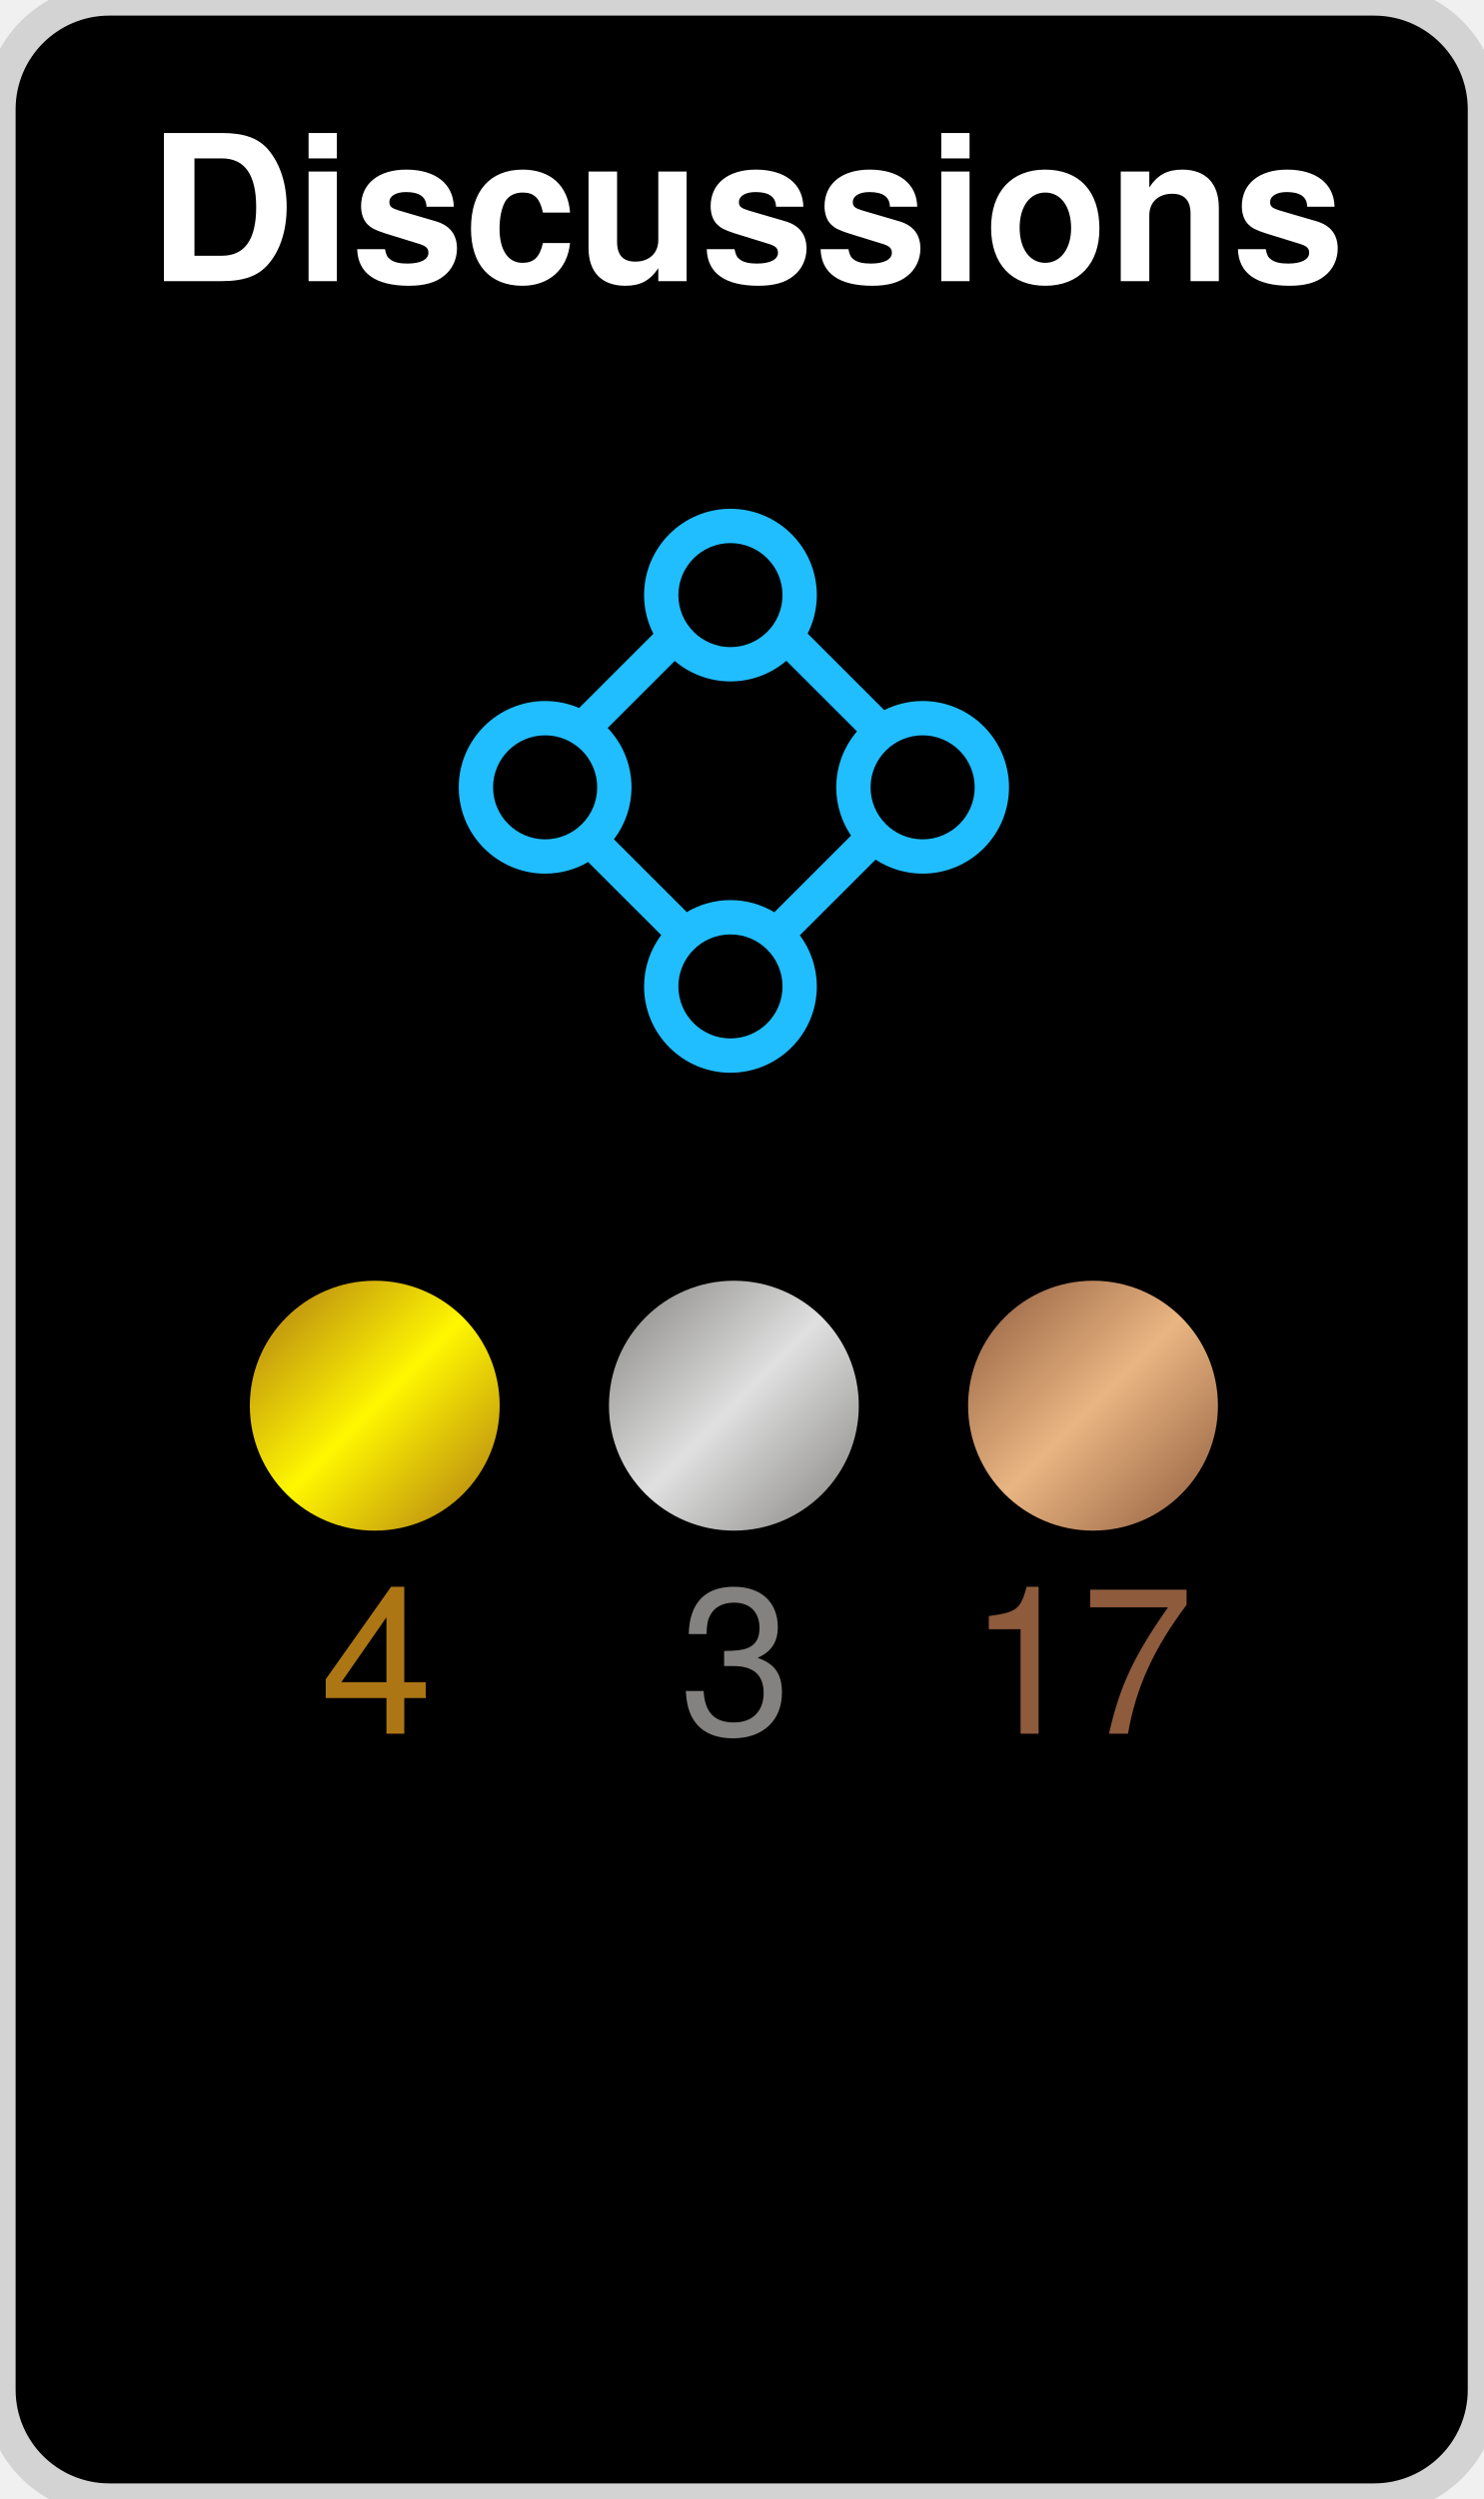
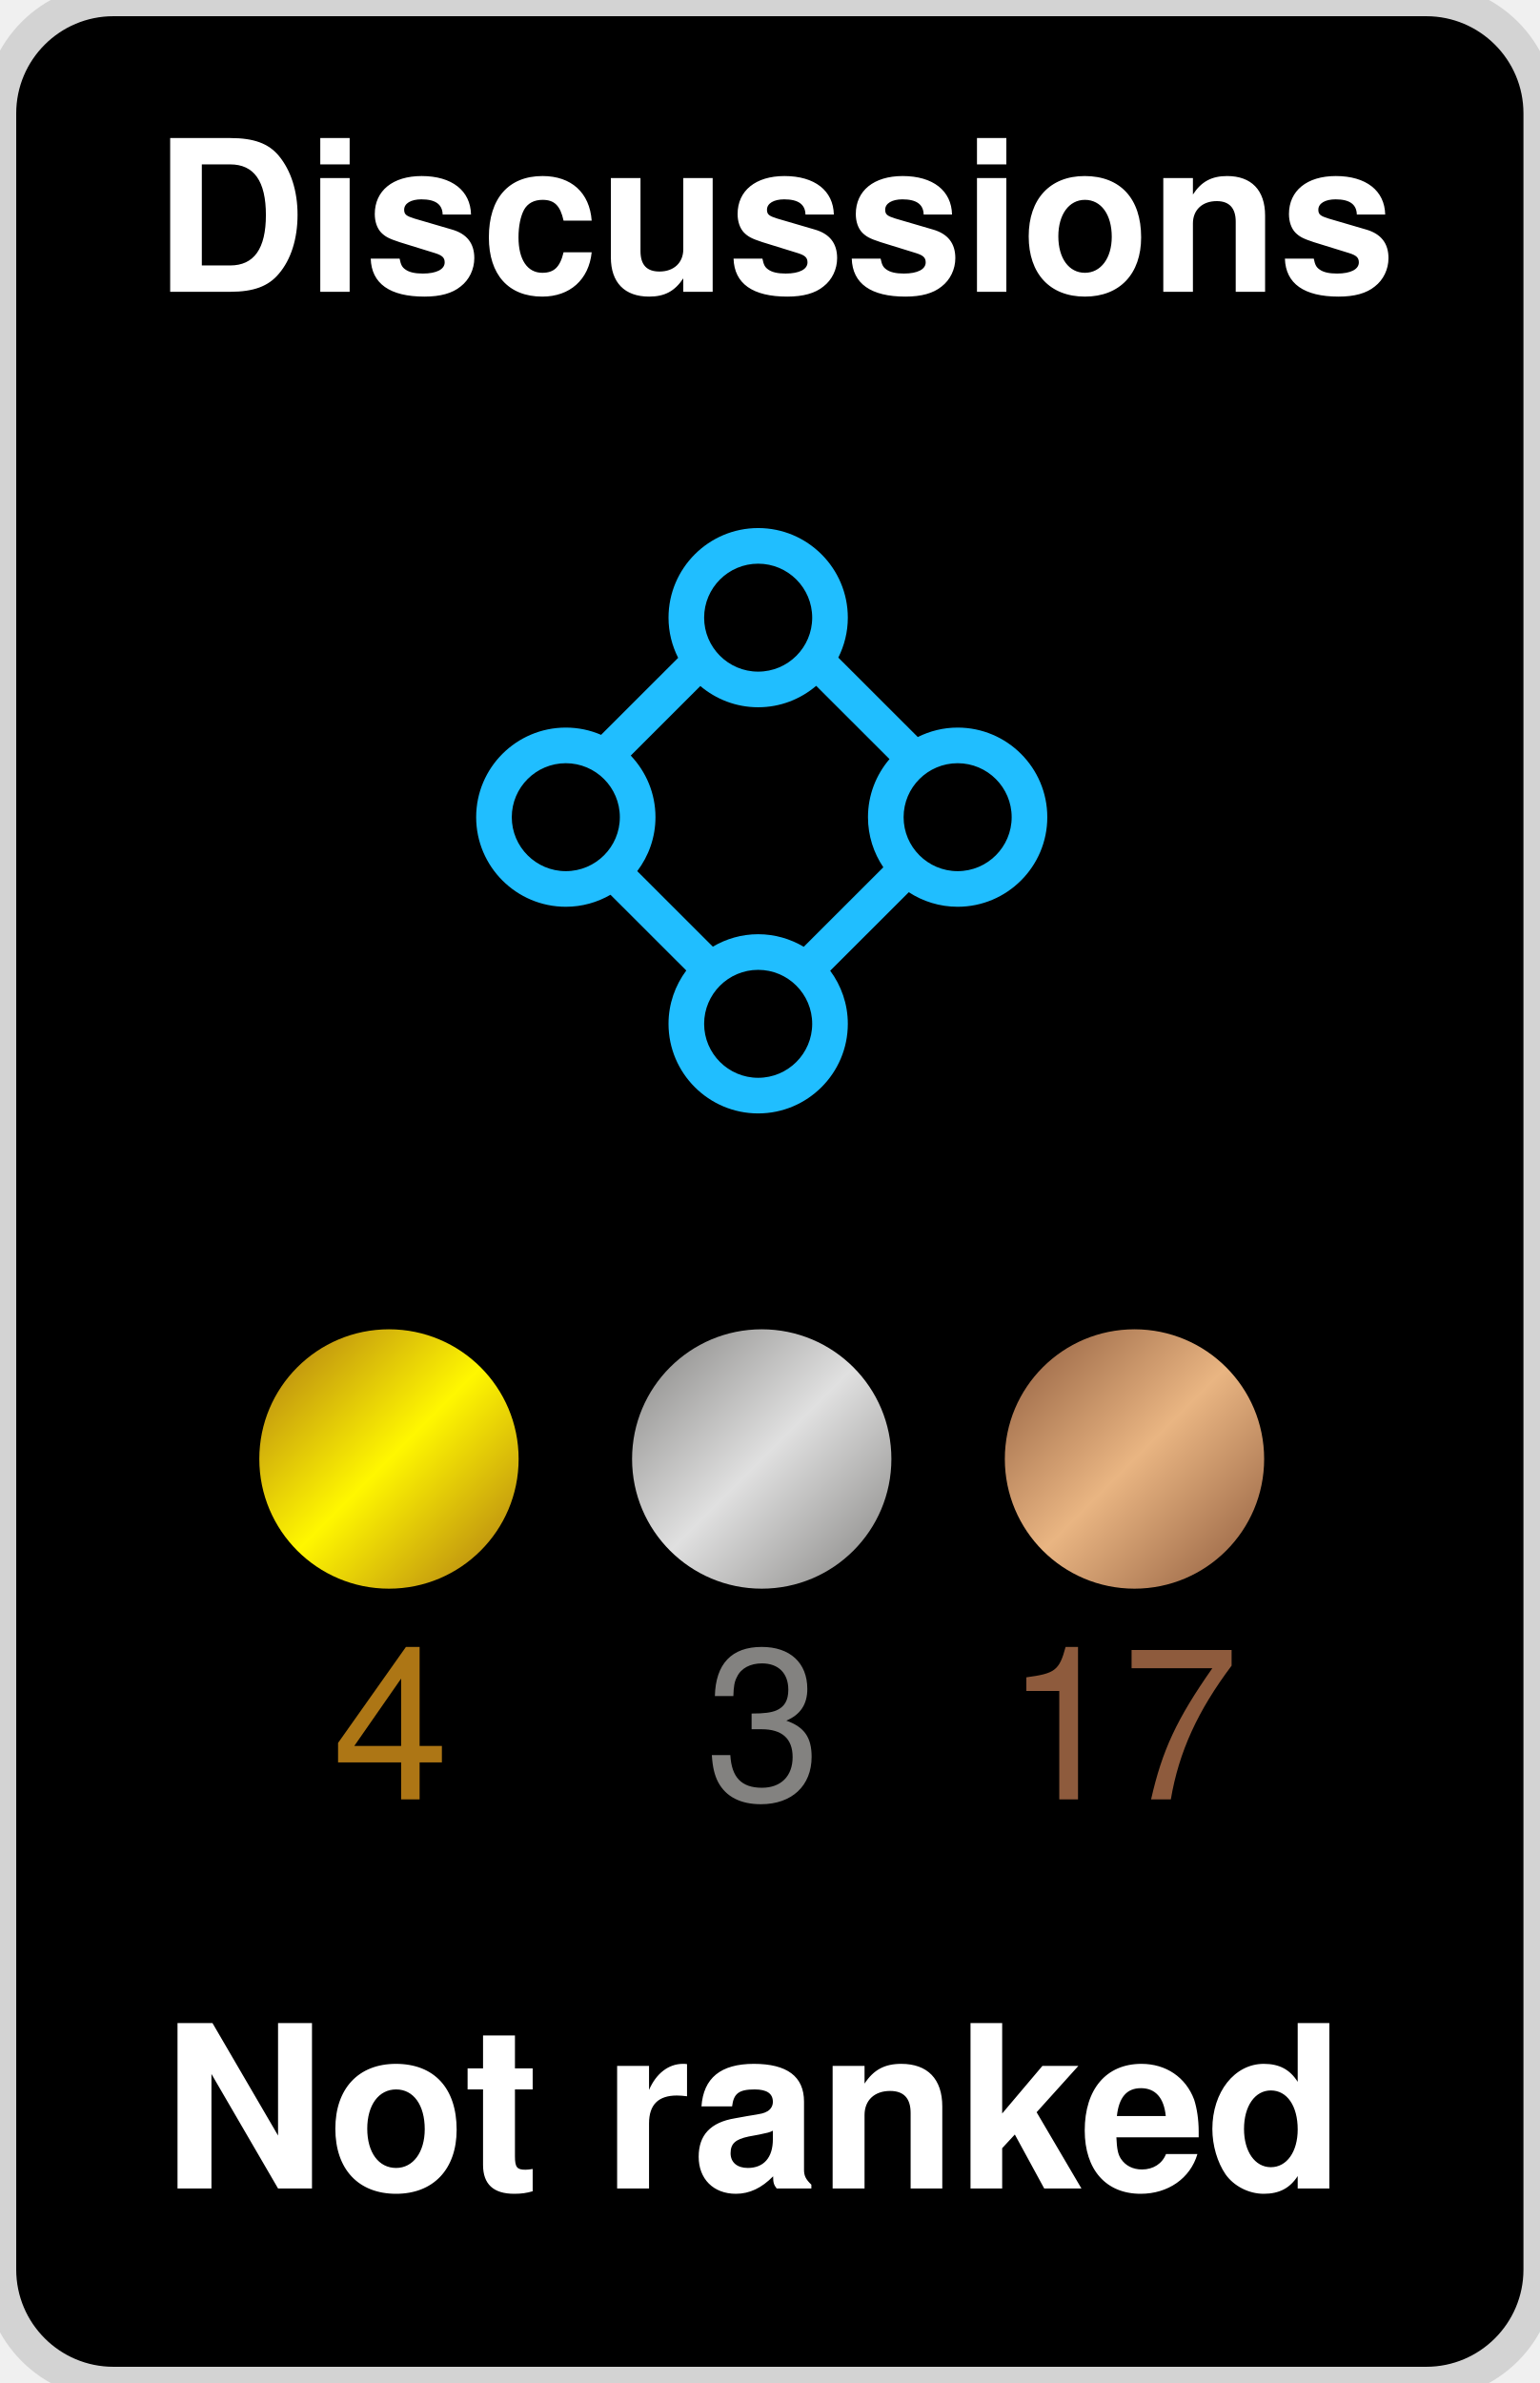
- <svg xmlns="http://www.w3.org/2000/svg" version="1.1" width="95" height="160">
-   <rect width="95" height="160" stroke-width="2" stroke="#d3d3d3" fill="black" rx="7" ry="7" />
+ <svg xmlns="http://www.w3.org/2000/svg" version="1.1" width="95" height="147">
+   <rect width="95" height="147" stroke-width="2" stroke="#d3d3d3" fill="black" rx="7" ry="7" />
  <svg x="27" y="30">
    <svg width="40" height="41" viewBox="0 0 40 41" fill="none">
      <path fill-rule="evenodd" clip-rule="evenodd" d="M28.754 20.409C28.754 18.573 30.249 17.08 32.088 17.08C33.926 17.08 35.422 18.573 35.422 20.409C35.422 22.245 33.926 23.739 32.088 23.739C30.249 23.739 28.754 22.245 28.754 20.409M16.446 8.102C16.446 6.266 17.942 4.772 19.78 4.772C21.619 4.772 23.114 6.266 23.114 8.102C23.114 9.937 21.619 11.431 19.78 11.431C17.942 11.431 16.446 9.937 16.446 8.102M4.578 20.409C4.578 18.573 6.074 17.08 7.912 17.08C9.751 17.08 11.246 18.573 11.246 20.409C11.246 22.245 9.751 23.739 7.912 23.739C6.074 23.739 4.578 22.245 4.578 20.409M19.78 27.629C18.759 27.629 17.805 27.912 16.983 28.397L12.319 23.737C13.021 22.81 13.444 21.66 13.444 20.409C13.444 18.937 12.861 17.601 11.918 16.609L16.212 12.319C17.177 13.134 18.421 13.629 19.78 13.629C21.145 13.629 22.395 13.129 23.36 12.307L27.884 16.826C27.058 17.793 26.556 19.043 26.556 20.409C26.556 21.553 26.906 22.617 27.503 23.5L22.593 28.405C21.767 27.916 20.808 27.629 19.78 27.629M23.114 33.157C23.114 34.992 21.619 36.486 19.78 36.486C17.942 36.486 16.446 34.992 16.446 33.157C16.446 31.321 17.942 29.827 19.78 29.827C21.619 29.827 23.114 31.321 23.114 33.157M32.088 14.882C31.205 14.882 30.372 15.095 29.63 15.465L24.725 10.565C25.097 9.822 25.312 8.987 25.312 8.102C25.312 5.054 22.83 2.574 19.78 2.574C16.73 2.574 14.249 5.054 14.249 8.102C14.249 8.994 14.466 9.834 14.843 10.58L10.089 15.33C9.42 15.042 8.685 14.882 7.912 14.882C4.862 14.882 2.38 17.361 2.38 20.409C2.38 23.457 4.862 25.936 7.912 25.936C8.916 25.936 9.855 25.664 10.668 25.195L15.345 29.867C14.66 30.788 14.249 31.924 14.249 33.157C14.249 36.205 16.73 38.684 19.78 38.684C22.83 38.684 25.312 36.205 25.312 33.157C25.312 31.93 24.905 30.799 24.225 29.881L29.074 25.038C29.942 25.604 30.976 25.936 32.088 25.936C35.138 25.936 37.62 23.457 37.62 20.409C37.62 17.361 35.138 14.882 32.088 14.882" fill="#20BEFF" />
    </svg>
  </svg>
  <defs>
    <linearGradient x1="0%" y1="0%" x2="100%" y2="100%" id="goldGradient">
      <stop stop-color="#ad7615" offset="0" />
      <stop stop-color="#fff700" offset="0.5" />
      <stop stop-color="#ad7615" offset="1" />
      <animate attributeName="x1" from="50%" to="0%" dur="4s" repeatCount="indefinite" />
      <animate attributeName="y1" from="50%" to="0%" dur="4s" repeatCount="indefinite" />
    </linearGradient>
    <linearGradient x1="0%" y1="0%" x2="100%" y2="100%" id="silverGradient">
      <stop stop-color="#838280" offset="0" />
      <stop stop-color="#e0e0e0" offset="0.5" />
      <stop stop-color="#838280" offset="1" />
      <animate attributeName="x1" from="50%" to="0%" dur="4s" repeatCount="indefinite" />
      <animate attributeName="y1" from="50%" to="0%" dur="4s" repeatCount="indefinite" />
    </linearGradient>
    <linearGradient x1="0%" y1="0%" x2="100%" y2="100%" id="bronzeGradient">
      <stop stop-color="#8e5b3d" offset="0" />
      <stop stop-color="#e9b582" offset="0.5" />
      <stop stop-color="#8e5b3d" offset="1" />
      <animate attributeName="x1" from="50%" to="0%" dur="4s" repeatCount="indefinite" />
      <animate attributeName="y1" from="50%" to="0%" dur="4s" repeatCount="indefinite" />
    </linearGradient>
  </defs>
  <circle r="8" cx="24" cy="90" fill="url(#goldGradient)" />
  <circle r="8" cx="47" cy="90" fill="url(#silverGradient)" />
  <circle r="8" cx="70" cy="90" fill="url(#bronzeGradient)" />
  <text x="9.5" y="18" font-family="'Ubuntu','Helvetica', 'Arial', sans-serif" font-weight="bold" font-size="13" fill="white">Discussions</text>
  <text x="20.5" y="111" font-family="'Ubuntu', 'Helvetica', 'Arial', sans-serif" font-size="13" fill="#AD7615">4</text>
  <text x="43.5" y="111" font-family="'Ubuntu', 'Helvetica', 'Arial', sans-serif" font-size="13" fill="#838280">3</text>
  <text x="62" y="111" font-family="'Ubuntu', 'Helvetica', 'Arial', sans-serif" font-size="13" fill="#8E5B3D">17</text>
+   <text x="10" y="135" font-family="'Ubuntu', 'Helvetica', 'Arial', sans-serif" font-weight="bold" font-size="14" fill="white">Not ranked</text>
</svg>
